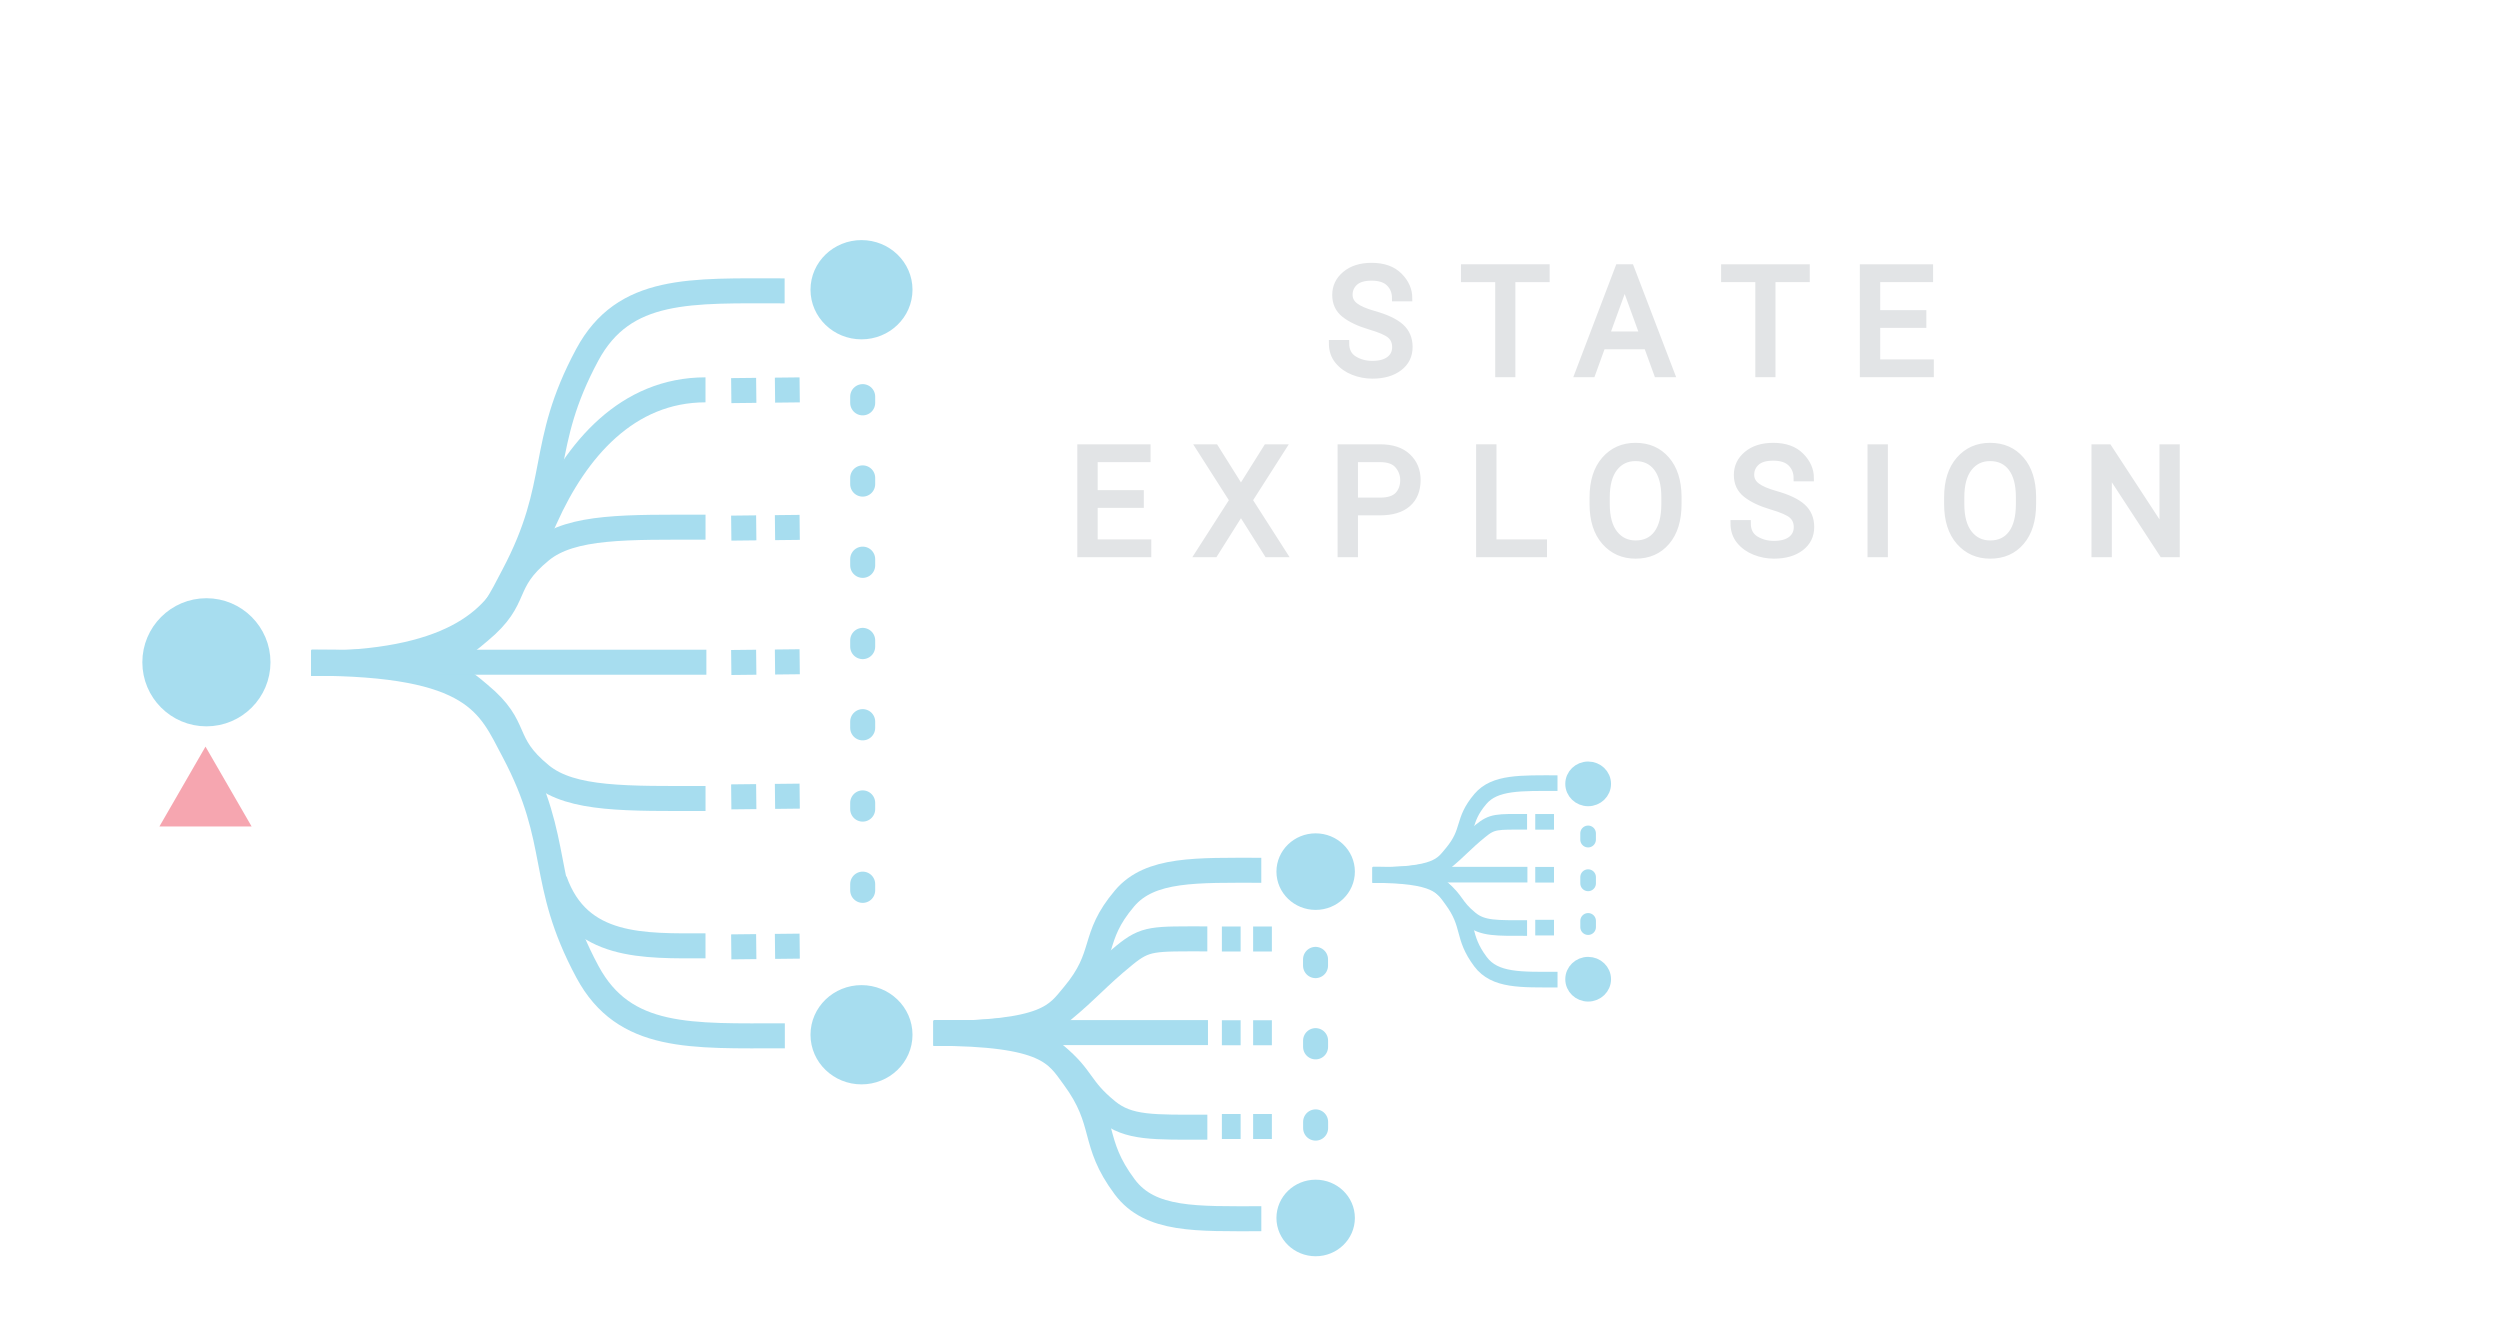
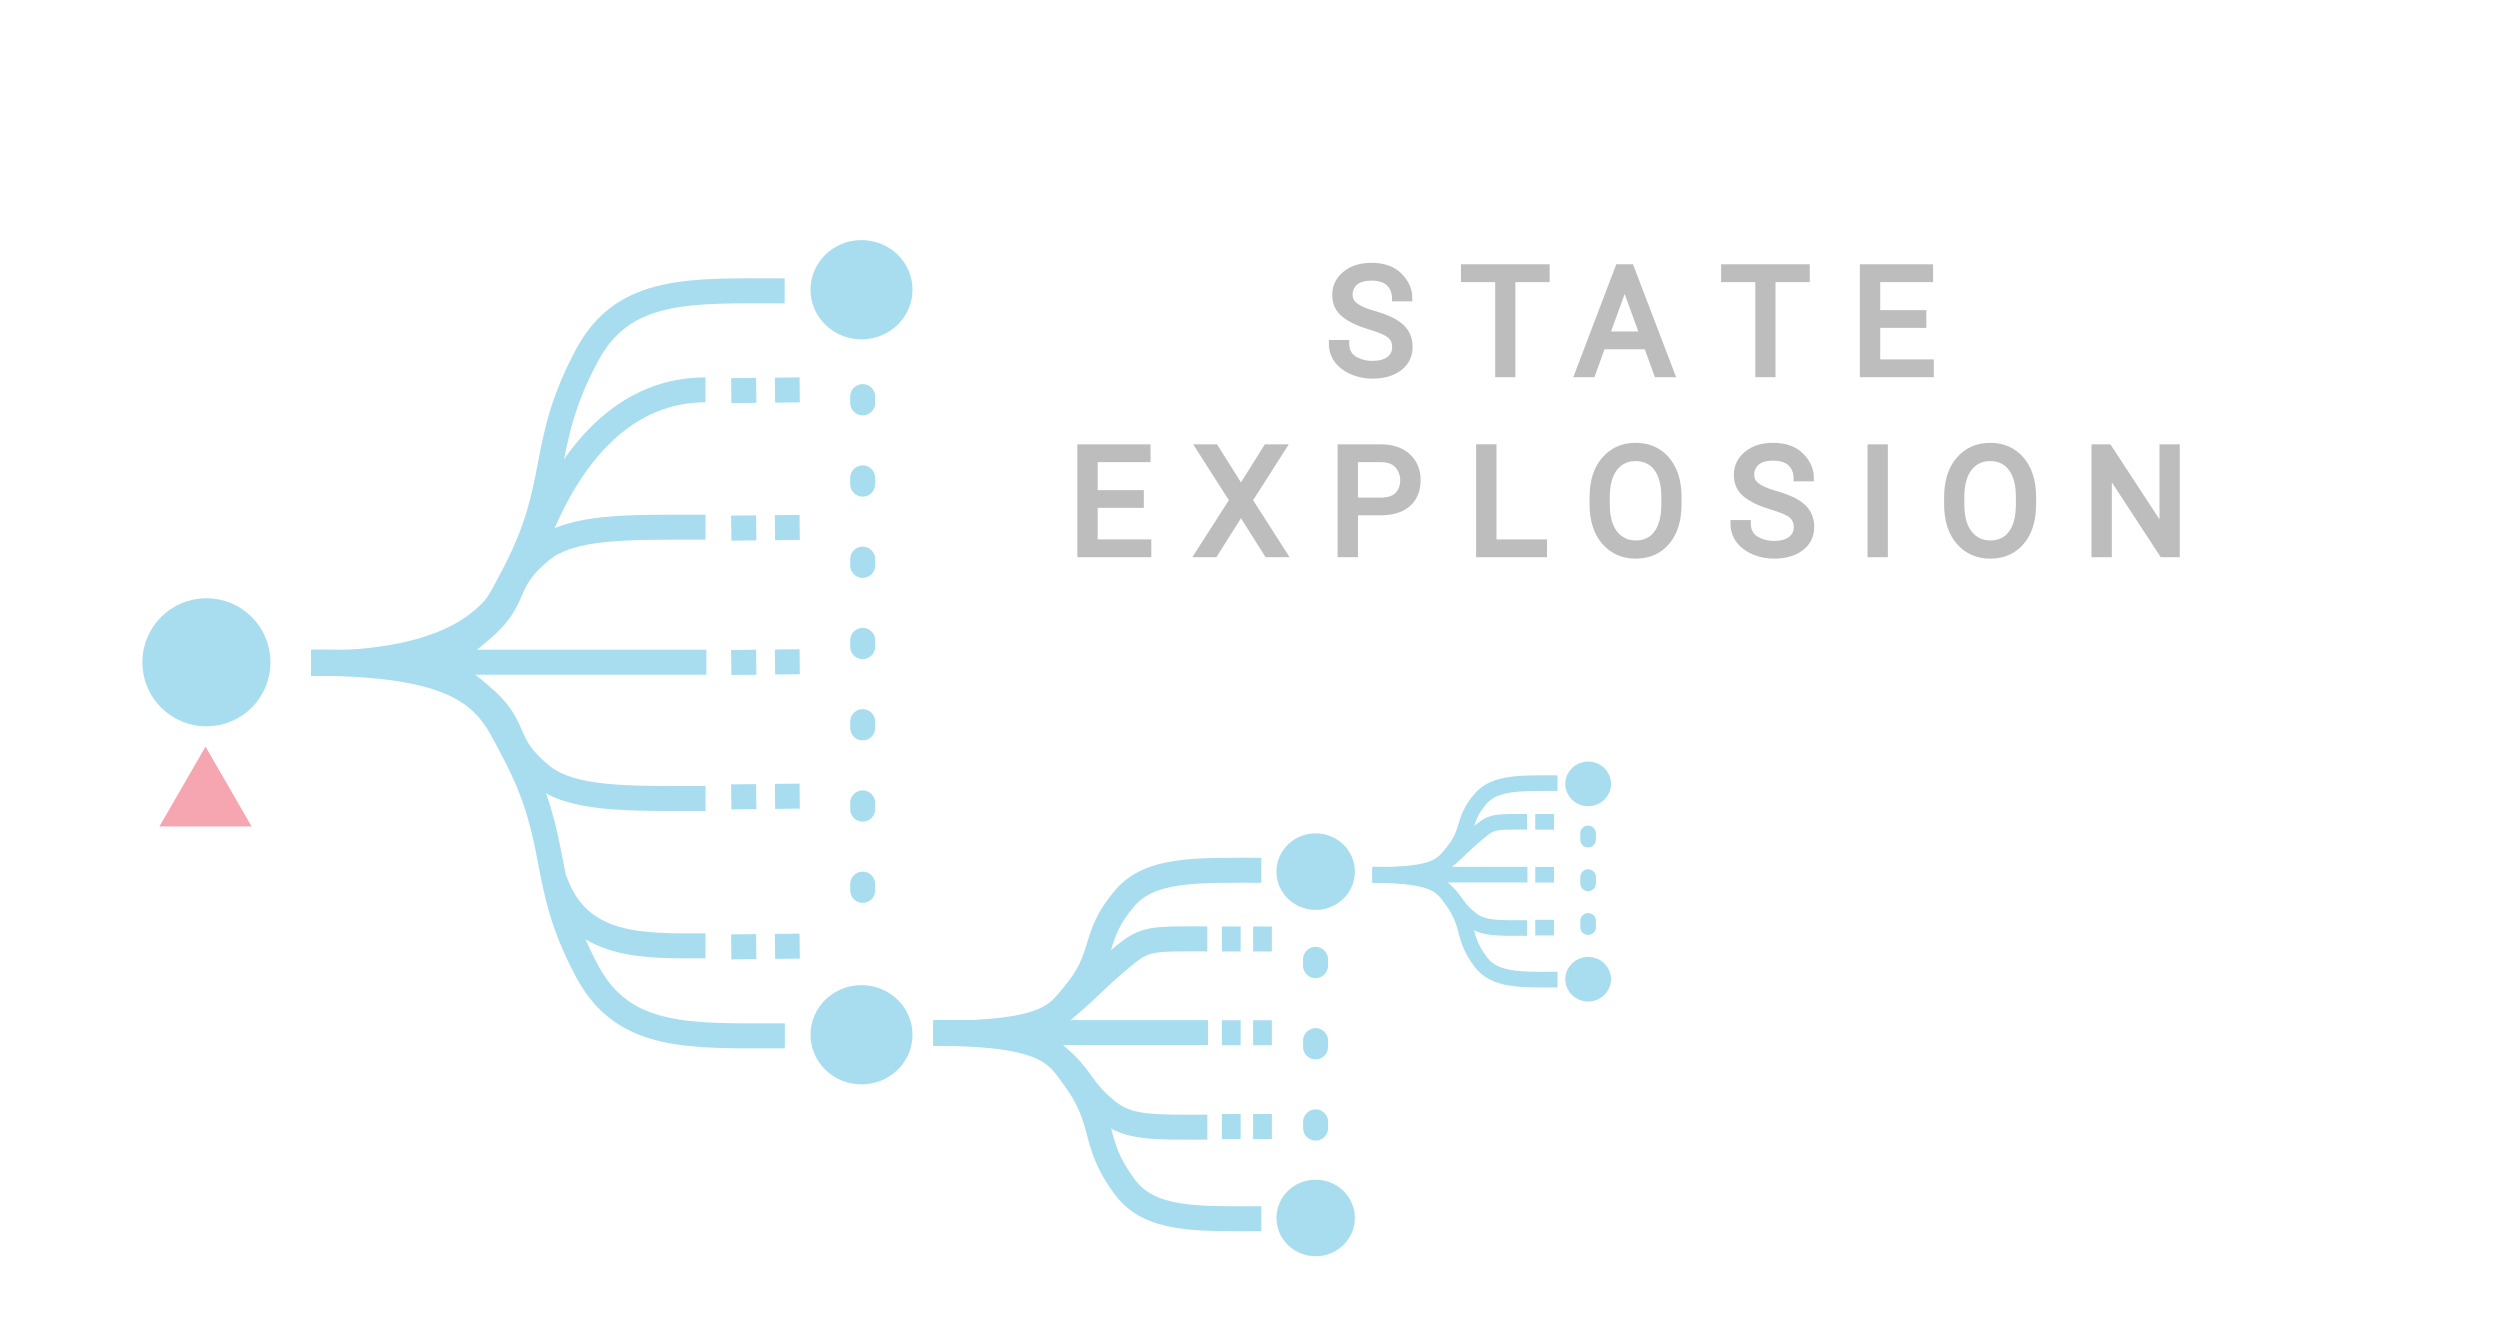
<svg xmlns="http://www.w3.org/2000/svg" id="slide_12" viewBox="0 0 800 426">
  <defs>
-     <style>.cls-1{stroke-dasharray:0 0 2 24;}.cls-1,.cls-2,.cls-3,.cls-4,.cls-5,.cls-6,.cls-7,.cls-8,.cls-9,.cls-10{stroke-miterlimit:10;}.cls-1,.cls-2,.cls-3,.cls-4,.cls-5,.cls-6,.cls-8,.cls-9,.cls-10{stroke:#a7ddef;}.cls-1,.cls-2,.cls-3,.cls-4,.cls-6,.cls-8,.cls-9{fill:none;}.cls-1,.cls-2,.cls-5,.cls-6,.cls-8{stroke-width:8px;}.cls-1,.cls-4{stroke-linecap:round;}.cls-3,.cls-4,.cls-9,.cls-10{stroke-width:5px;}.cls-3,.cls-8{stroke-dasharray:0 0 6 4;}.cls-4{stroke-dasharray:0 0 2 12;}.cls-11{letter-spacing:.21em;}.cls-12{letter-spacing:.27em;}.cls-13{fill:#f6a6b0;}.cls-5,.cls-10{fill:#a7ddef;}.cls-6{stroke-dasharray:0 0 8 6;}.cls-14{letter-spacing:.24em;}.cls-7{fill:#e2e4e6;font-family:Roboto-Black, Roboto;font-size:48px;stroke:#e2e4e6;stroke-width:2px;}</style>
+     <style>.cls-1{stroke-dasharray:0 0 2 24;}.cls-1,.cls-2,.cls-3,.cls-4,.cls-5,.cls-6,.cls-7,.cls-8,.cls-9,.cls-10{stroke-miterlimit:10;}.cls-1,.cls-2,.cls-3,.cls-4,.cls-5,.cls-6,.cls-8,.cls-9,.cls-10{stroke:#a7ddef;}.cls-1,.cls-2,.cls-3,.cls-4,.cls-6,.cls-8,.cls-9{fill:none;}.cls-1,.cls-2,.cls-5,.cls-6,.cls-8{stroke-width:8px;}.cls-1,.cls-4{stroke-linecap:round;}.cls-3,.cls-4,.cls-9,.cls-10{stroke-width:5px;}.cls-3,.cls-8{stroke-dasharray:0 0 6 4;}.cls-4{stroke-dasharray:0 0 2 12;}.cls-11{letter-spacing:.21em;}.cls-12{letter-spacing:.27em;}.cls-13{fill:#f6a6b0;}.cls-5,.cls-10{fill:#a7ddef;}.cls-6{stroke-dasharray:0 0 8 6;}.cls-14{letter-spacing:.24em;}.cls-7{fill:#bdbdbd;font-family:Roboto-Black, Roboto;font-size:48px;stroke:#bdbdbd;stroke-width:2px;}</style>
  </defs>
  <circle class="cls-5" cx="66.05" cy="211.93" r="16.5" />
  <polygon class="cls-13" points="65.76 238.92 51.02 264.46 80.51 264.46 65.76 238.92" />
  <text class="cls-7" transform="translate(424.33 119.7)">
    <tspan class="cls-12" x="0" y="0">S</tspan>
    <tspan class="cls-11" x="43.01" y="0">TA</tspan>
    <tspan class="cls-12" x="126.25" y="0">TE</tspan>
    <tspan class="cls-12" x="-82.56" y="57.6">EXP</tspan>
    <tspan class="cls-14" x="45.06" y="57.6">L</tspan>
    <tspan class="cls-12" x="82.53" y="57.6">OSION</tspan>
  </text>
  <g>
    <ellipse class="cls-5" cx="275.68" cy="331.12" rx="12.32" ry="11.88" />
    <ellipse class="cls-5" cx="275.68" cy="92.71" rx="12.32" ry="11.88" />
    <path class="cls-2" d="M99.55,212.31c52.87,0,56.95-13.46,64.7-28.05,15.73-29.63,7.94-41.46,23.67-70.72,11.8-21.93,33.14-20.46,63.16-20.46" />
    <path class="cls-2" d="M99.62,212.23c52.87,0,56.95,13.46,64.7,28.05,15.73,29.63,7.94,41.46,23.67,70.72,11.8,21.93,33.14,20.46,63.16,20.46" />
    <line class="cls-1" x1="276.06" y1="126.92" x2="276.06" y2="296.9" />
    <path class="cls-2" d="M99.55,212.31c44.03,0,58.83-13.46,65.28-28.05,13.1-29.63-3.4,10.81,9.7-18.45,9.82-21.93,26.22-41.06,51.23-41.06" />
    <path class="cls-2" d="M177.52,281.78c7.74,21.93,28.55,20.89,48.24,20.89" />
    <path class="cls-2" d="M99.55,212.31c44.03,0,47.44-4.92,53.89-10.26,13.1-10.84,6.61-15.17,19.72-25.87,9.82-8.02,27.6-7.48,52.61-7.48" />
    <path class="cls-2" d="M99.55,211.91c44.03,0,47.44,4.92,53.89,10.26,13.1,10.84,6.61,15.17,19.72,25.87,9.82,8.02,27.6,7.48,52.61,7.48" />
    <line class="cls-2" x1="99.83" y1="211.91" x2="226.04" y2="211.91" />
    <line class="cls-6" x1="234" y1="125" x2="255.9" y2="124.76" />
    <line class="cls-6" x1="234" y1="169" x2="255.9" y2="168.76" />
    <line class="cls-6" x1="234" y1="212" x2="255.9" y2="211.76" />
    <line class="cls-6" x1="234" y1="255" x2="255.9" y2="254.76" />
    <line class="cls-6" x1="234" y1="303" x2="255.9" y2="302.76" />
  </g>
  <g>
    <ellipse class="cls-5" cx="421.01" cy="389.75" rx="8.55" ry="8.25" />
    <ellipse class="cls-5" cx="421.01" cy="278.92" rx="8.55" ry="8.25" />
    <path class="cls-2" d="M298.73,330.71c36.59,0,39.42-5.89,44.78-12.29,10.89-12.98,5.49-18.16,16.38-30.97,8.16-9.61,22.94-8.96,43.72-8.96" />
    <path class="cls-2" d="M298.78,330.66c36.57,0,39.4,6.7,44.76,13.96,10.88,14.74,5.49,20.63,16.38,35.19,8.16,10.91,22.93,10.18,43.7,10.18" />
    <line class="cls-1" x1="420.97" y1="307" x2="421" y2="365" />
    <path class="cls-2" d="M298.73,330.71c30.57,0,36.53-3.42,41.01-7.12,9.09-7.52,11.03-10.53,20.13-17.96,6.82-5.57,9.11-5.19,26.47-5.19" />
    <path class="cls-2" d="M298.73,330.43c30.57,0,34.45,3.42,38.93,7.12,9.09,7.52,7.56,10.53,16.66,17.96,6.82,5.57,14.67,5.19,32.03,5.19" />
    <line class="cls-2" x1="298.93" y1="330.43" x2="386.55" y2="330.43" />
    <line class="cls-8" x1="391" y1="300.48" x2="407.27" y2="300.48" />
    <line class="cls-8" x1="391" y1="330.48" x2="407.27" y2="330.48" />
    <line class="cls-8" x1="391" y1="360.48" x2="407.27" y2="360.48" />
  </g>
  <g>
    <ellipse class="cls-10" cx="508.21" cy="313.35" rx="4.82" ry="4.65" />
    <ellipse class="cls-10" cx="508.21" cy="250.84" rx="4.82" ry="4.65" />
    <path class="cls-9" d="M439.24,280.05c20.64,0,22.23-3.32,25.26-6.93,6.14-7.32,3.1-10.24,9.24-17.47,4.6-5.42,12.94-5.05,24.66-5.05" />
    <path class="cls-9" d="M439.27,280.02c20.63,0,22.22,3.78,25.25,7.87,6.14,8.32,3.1,11.64,9.24,19.85,4.6,6.16,12.93,5.74,24.65,5.74" />
    <line class="cls-4" x1="508.19" y1="266.68" x2="508.2" y2="299.39" />
    <path class="cls-9" d="M439.24,280.05c17.24,0,20.61-1.93,23.13-4.02,5.13-4.24,6.22-5.94,11.36-10.13,3.85-3.14,5.14-2.93,14.93-2.93" />
    <path class="cls-9" d="M439.24,279.89c17.24,0,19.43,1.93,21.96,4.02,5.13,4.24,4.27,5.94,9.4,10.13,3.85,3.14,8.27,2.93,18.06,2.93" />
    <line class="cls-9" x1="439.35" y1="279.89" x2="488.77" y2="279.89" />
    <line class="cls-3" x1="491.28" y1="262.99" x2="500.46" y2="262.99" />
    <line class="cls-3" x1="491.28" y1="279.92" x2="500.46" y2="279.92" />
    <line class="cls-3" x1="491.28" y1="296.84" x2="500.46" y2="296.84" />
  </g>
</svg>
